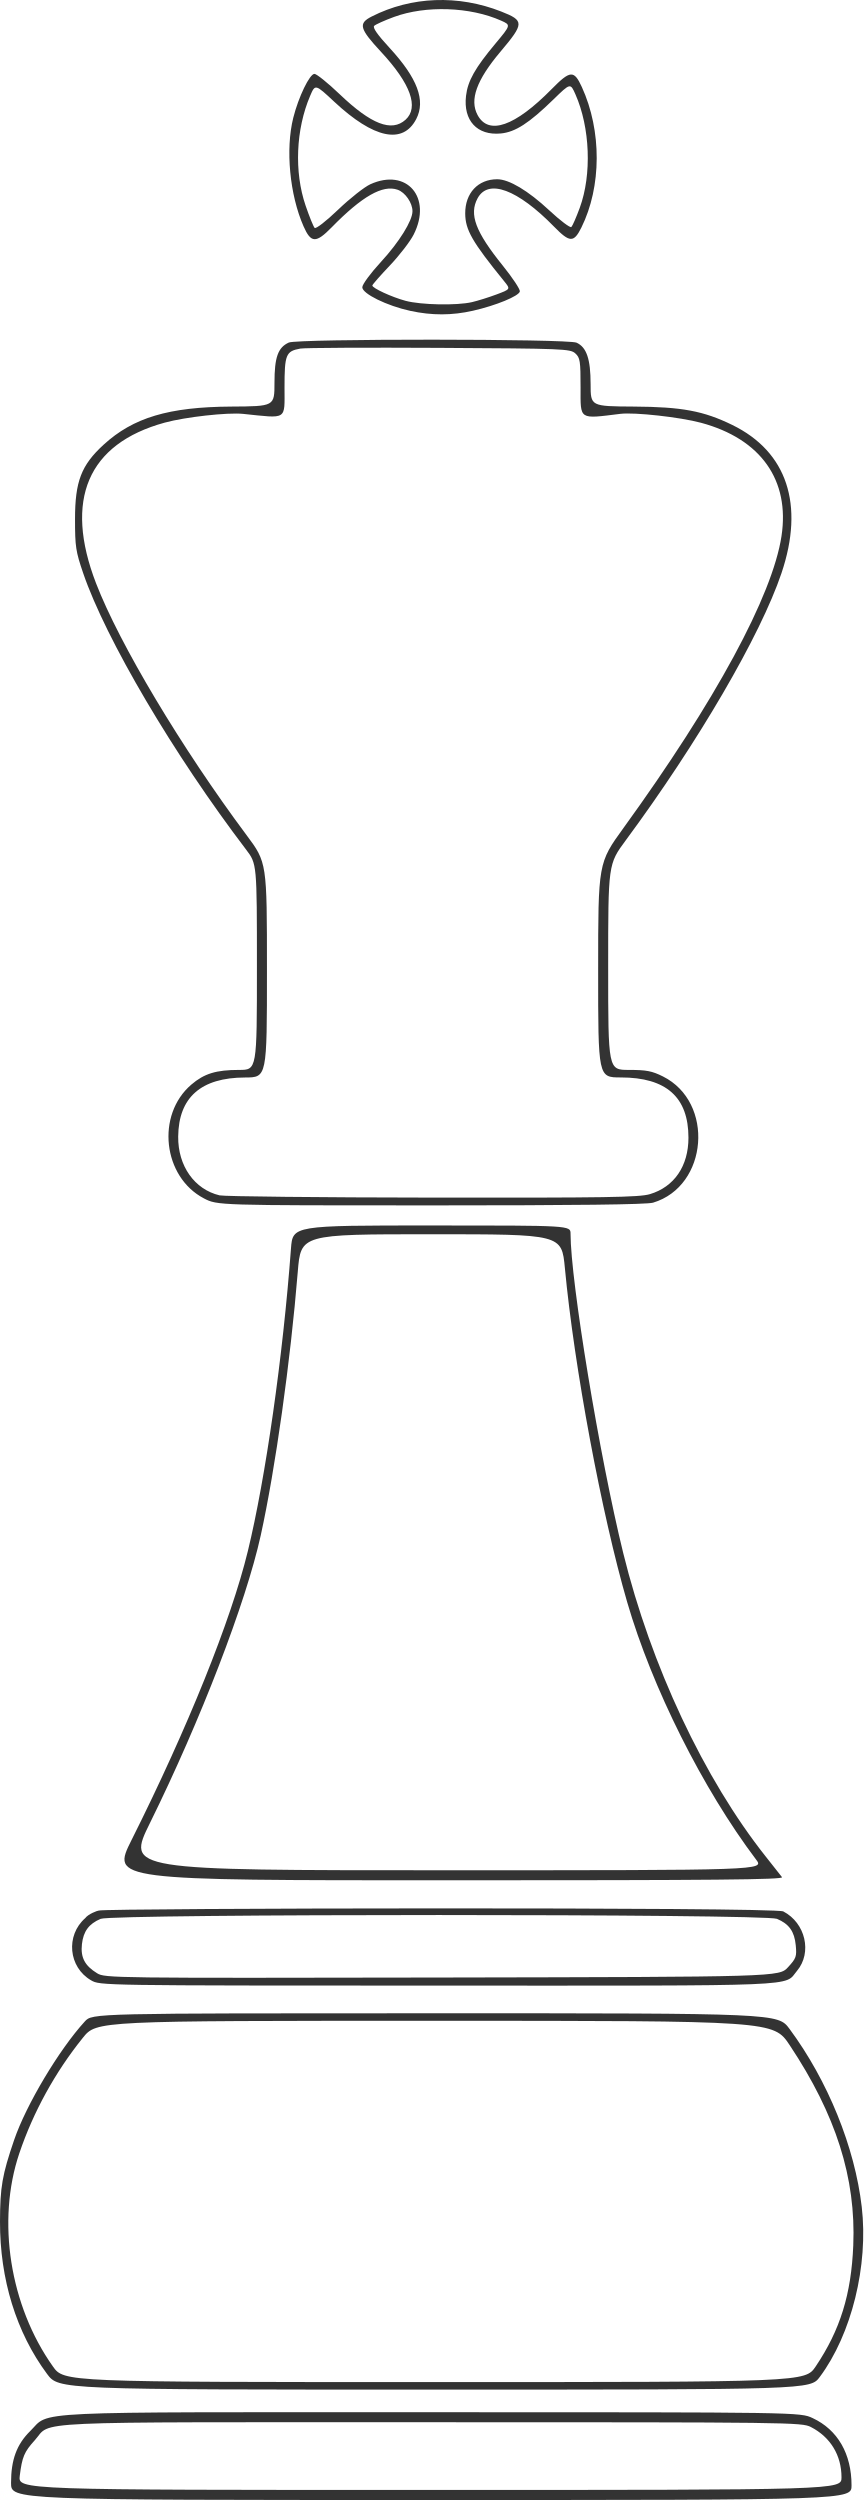
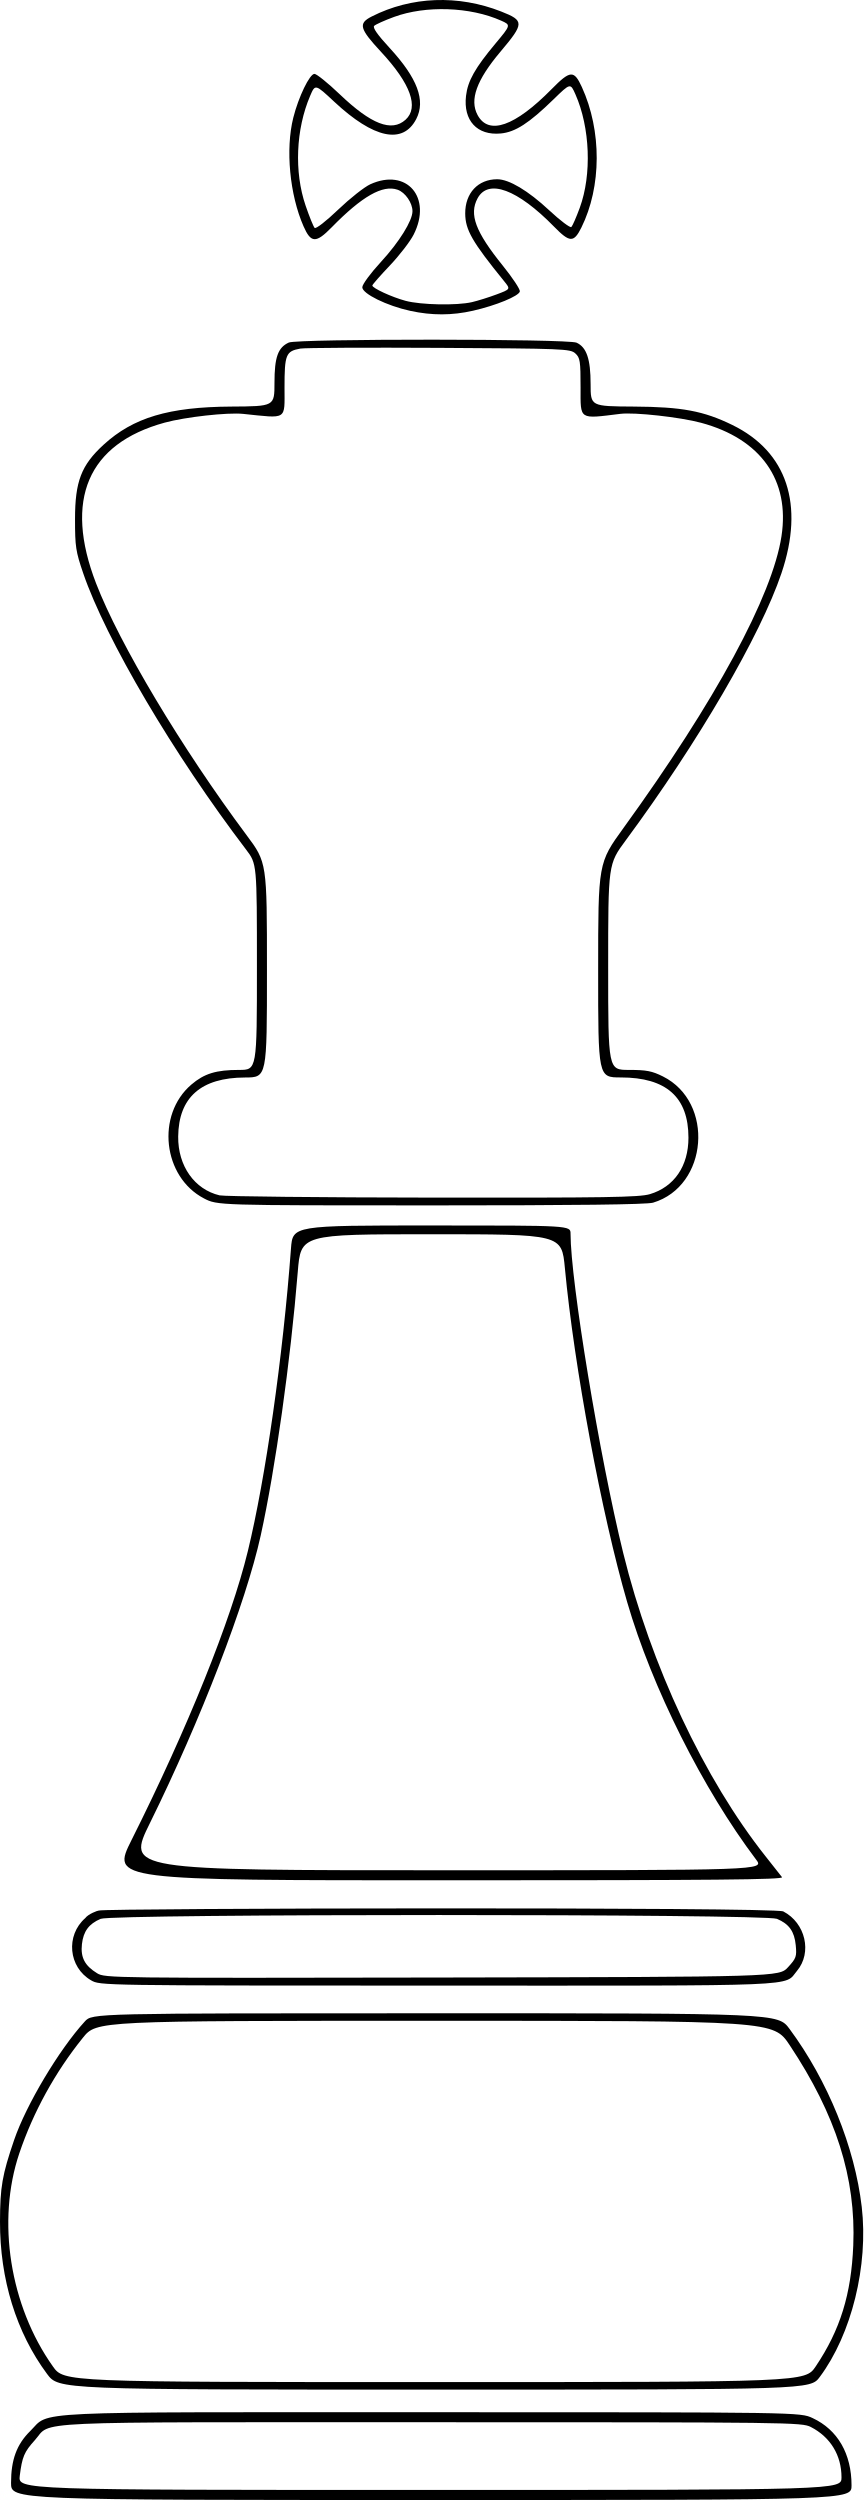
- <svg xmlns="http://www.w3.org/2000/svg" version="1.1" id="svg2" width="397.19" height="1150.298" viewBox="0 0 873.818 2530.655">
-   <style id="style837" />
-   <defs id="defs6" />
-   <g id="layer1" transform="translate(-52.30955,-59.8209)">
-     <path style="fill:#333333;fill-opacity:1;stroke-width:2.54" d="m 63.492,2573.151 c 0,-23.487 5.736,-38.995 19.41,-52.475 20.868,-20.573 -10.76,-19.091 407.074,-19.064 372.246,0.025 372.246,0.025 384.944,5.951 25.326,11.819 39.365,36.119 39.365,68.136 0,14.777 0,14.777 -425.397,14.777 -425.397,0 -425.397,0 -425.397,-17.326 z m 840.635,-5.613 c 0,-22.321 -11.23,-40.77 -31.01,-50.945 -9.147,-4.705 -20.405,-4.847 -384.378,-4.847 -418.603,0 -383.313,-1.599 -401.174,18.172 -10.754,11.904 -12.847,16.843 -15.236,35.962 -1.804,14.438 -1.804,14.438 414.997,14.438 416.801,0 416.801,0 416.801,-12.78 z M 99.939,2462.857 c -31.11,-41.859 -47.804,-95.937 -47.628,-154.286 0.106,-35.013 2.205,-47.127 14.306,-82.54 12.153,-35.567 45.575,-91.594 71.584,-120 7.558,-8.254 7.558,-8.254 354.574,-8.254 347.016,0 347.016,0 358.768,15.873 38.77,52.364 66.037,119.568 73.074,180.103 6.903,59.374 -10.297,129.05 -42.506,172.193 -9.544,12.784 -9.544,12.784 -389.959,12.784 -380.416,0 -380.416,0 -392.213,-15.873 z m 778.083,-7.619 c 24.797,-36.855 35.974,-72.874 38.023,-122.54 2.813,-68.167 -17.495,-132.134 -64.302,-202.54 -16.462,-24.762 -16.462,-24.762 -359.072,-24.762 -342.61,0 -342.61,0 -356.438,17.143 -27.979,34.686 -50.273,75.211 -64.381,117.025 -23.091,68.44 -9.573,154.245 33.977,215.674 11.253,15.873 11.253,15.873 386.383,15.873 375.13,0 375.13,0 385.81,-15.873 z M 144.508,2064.423 c -22.915,-13.29 -25.928,-45.399 -5.908,-62.977 3.032,-4.164 12.515,-7.681 13.781,-7.645 3.971,-2.474 684.033,-3.696 692.825,0.878 22.502,11.705 29.41,41.715 13.858,60.197 -13.475,16.014 11.919,14.971 -363.064,14.907 -342.348,-0.058 -342.348,-0.058 -351.491,-5.361 z m 705.506,-13.279 c 8.284,-9.04 8.896,-10.784 7.794,-22.248 -1.341,-13.954 -6.714,-21.507 -18.997,-26.706 -12.15,-5.143 -672.457,-5.143 -684.608,0 -11.893,5.034 -17.491,12.591 -18.956,25.595 -1.514,13.43 2.87,21.843 15.366,29.486 7.961,4.87 14.626,4.952 349.264,4.323 341.148,-0.641 341.148,-0.641 350.137,-10.45 z M 185.563,1922.208 c 56.814,-113.46 100.546,-222.096 117.602,-292.135 17.942,-73.677 35.57,-197.284 43.679,-306.264 1.748,-23.492 1.748,-23.492 142.373,-23.492 140.625,0 140.625,0 140.629,8.254 0.023,47.971 29.417,226.207 53.32,323.301 28.048,113.932 81.913,228.672 144.206,307.175 7.759,9.778 15.2,19.206 16.536,20.952 1.94,2.536 -66.097,3.175 -338.214,3.175 -340.643,0 -340.643,0 -320.13,-40.967 z m 632.129,20.014 c -54.005,-71.571 -105.4,-174.22 -130.534,-260.706 -25.861,-88.992 -53.567,-237.566 -63.034,-338.024 -3.231,-34.286 -3.231,-34.286 -135.265,-34.286 -132.034,0 -132.034,0 -135.131,38.095 -7.333,90.21 -22.732,199.756 -37.512,266.851 -14.991,68.052 -60.853,187.125 -112.03,290.867 -23.677,47.996 -23.677,47.996 298.986,47.996 322.663,0 322.663,0 314.519,-10.794 z M 258.749,1272.907 c -41.652,-21.759 -48.605,-84.502 -12.765,-115.18 13.049,-11.17 25.063,-14.87 48.279,-14.87 18.118,0 18.118,0 18.118,-104.32 0,-104.32 0,-104.32 -10.973,-118.73 -73.118,-96.022 -142.04,-212.955 -164.874,-279.722 -7.542,-22.054 -8.28,-26.929 -8.28,-54.689 0,-38.268 6.309,-54.699 28.966,-75.442 29.978,-27.446 65.919,-38.182 129.126,-38.573 43.806,-0.271 43.806,-0.271 43.81,-24.006 0.003,-25.975 3.494,-35.791 14.511,-40.81 8.693,-3.961 282.572,-3.833 291.282,0.136 10.145,4.622 14.21,16.615 14.213,41.937 0,22.473 0,22.473 43.809,22.744 48.645,0.301 70.557,4.398 99.679,18.639 55.381,27.081 73.13,80.613 49.725,149.979 -21.253,62.989 -84.278,171.115 -157.636,270.442 -17.803,24.105 -17.803,24.105 -17.803,128.26 0,104.155 0,104.155 21.089,104.155 17.6,0 23.273,1.088 34.29,6.578 52.442,26.133 45.829,111.099 -9.948,127.81 -6.295,1.886 -77.277,2.755 -225.118,2.755 -215.923,0 -215.923,0 -229.5,-7.093 z m 451.353,-4.272 c 24.662,-7.324 39.104,-28.425 39.104,-57.134 0,-41.045 -22.424,-61.026 -68.49,-61.026 -22.939,0 -22.939,0 -22.918,-108.571 0.02,-108.571 0.02,-108.571 25.762,-144.127 92.966,-128.409 150.574,-234.806 159.814,-295.163 8.687,-56.745 -20.904,-98.5 -81.368,-114.814 -21.189,-5.717 -67.354,-10.828 -81.762,-9.052 -42.228,5.207 -40.245,6.504 -40.245,-26.33 0,-27.314 -0.485,-30.483 -5.344,-34.882 -5.088,-4.606 -11.687,-4.874 -137.778,-5.587 -72.838,-0.412 -136.111,-0.082 -140.606,0.735 -14.609,2.653 -15.955,5.987 -15.955,39.522 0,33.371 3.355,31.244 -41.922,26.571 -15.727,-1.623 -58.598,3.162 -79.357,8.857 -77.92,21.377 -102.137,78.051 -69.496,162.642 23.705,61.434 86.821,167.044 152.333,254.895 20.664,27.711 20.664,27.711 20.664,136.508 0,108.797 0,108.797 -22.222,108.853 -44.542,0.112 -67.251,20.194 -67.637,59.815 -0.289,29.662 16.499,53.488 41.918,59.489 4.717,1.114 101.797,2.142 215.734,2.285 175.707,0.221 209.073,-0.309 219.769,-3.485 z M 467.634,374.499 c -23.715,-5.146 -48.586,-17.365 -48.586,-23.871 0,-2.929 8.255,-14.159 18.932,-25.754 18.391,-19.972 31.861,-41.624 31.861,-51.213 0,-8.491 -7.321,-19.092 -15.045,-21.784 -15.119,-5.271 -36.009,6.646 -66.782,38.097 -15.873,16.223 -20.916,16.031 -28.446,-1.084 -14.031,-31.894 -18.384,-78.051 -10.368,-109.943 5.28,-21.007 16.557,-44.345 21.424,-44.337 2.188,0.004 13.692,9.288 25.565,20.632 31.863,30.443 52.566,38.461 66.617,25.799 13.816,-12.45 5.18,-36.459 -24.67,-68.59 -22.001,-23.682 -23.388,-28.891 -9.566,-35.922 40.041,-20.369 87.596,-22.194 131.137,-5.031 23.49,9.259 23.428,11.871 -0.969,40.855 -24.046,28.566 -31.238,48.513 -23.027,63.857 11.191,20.91 37.832,11.606 75.001,-26.191 18.869,-19.188 22.643,-19.445 30.589,-2.081 20.223,44.194 20.031,100.893 -0.481,142.222 -7.676,15.466 -11.775,15.343 -27.584,-0.825 -37.121,-37.963 -66.714,-48.918 -77.533,-28.703 -8.689,16.235 -2.12,33.782 25.428,67.921 9.995,12.386 17.828,24.209 17.409,26.273 -0.957,4.702 -24.077,14.221 -47.458,19.539 -21.306,4.846 -41.54,4.889 -63.45,0.135 z m 62.372,-8.825 c 5.853,-1.351 17.06,-4.858 24.905,-7.793 14.265,-5.337 14.265,-5.337 7.756,-13.355 -32.411,-39.929 -39.342,-51.983 -39.437,-68.586 -0.118,-20.649 12.976,-34.67 32.38,-34.67 11.992,0 31.285,11.522 52.675,31.46 11.158,10.4 21.236,17.998 22.397,16.884 1.161,-1.113 4.988,-9.875 8.505,-19.47 12.301,-33.559 10.477,-81.216 -4.395,-114.837 -5.1,-11.53 -5.1,-11.53 -22.168,5.095 -24.841,24.197 -38.624,33.112 -53.38,34.53 -23.928,2.299 -38.157,-13.115 -35.195,-38.128 1.797,-15.17 9.105,-28.145 29.815,-52.932 15.637,-18.716 15.637,-18.716 5.808,-23.114 -31.367,-14.033 -76.424,-15.602 -108.545,-3.781 -9.595,3.531 -18.611,7.587 -20.037,9.012 -1.762,1.762 3.22,8.898 15.562,22.292 28.223,30.629 36.711,53.255 27.013,72.007 -13.485,26.076 -43.03,19.857 -83.003,-17.474 -19.268,-17.994 -19.268,-17.994 -24.41,-5.96 -14.47,33.865 -16.259,77.006 -4.605,111.082 3.822,11.175 7.939,21.327 9.149,22.562 1.26,1.285 11.457,-6.621 23.85,-18.489 11.907,-11.404 26.555,-22.96 32.549,-25.681 36.889,-16.742 62.849,13.45 43.832,50.979 -3.538,6.982 -14.395,21.077 -24.127,31.322 -9.732,10.245 -17.694,19.329 -17.694,20.186 0,2.675 19.704,11.759 33.653,15.515 15.488,4.171 51.756,4.897 67.147,1.344 z" id="path839-5" />
-   </g>
+ <svg xmlns="http://www.w3.org/2000/svg" width="397.19" height="1150.298" viewBox="0 0 873.818 2530.655">
+   <path style="fill:currentColor" d="m 11.183,2513.33 c 0,-23.487 5.736,-38.995 19.41,-52.475 20.868,-20.573 -10.76,-19.091 407.074,-19.064 372.246,0.025 372.246,0.025 384.944,5.951 25.326,11.819 39.365,36.119 39.365,68.136 0,14.777 0,14.777 -425.397,14.777 -425.397,0 -425.397,0 -425.397,-17.326 z m 840.635,-5.613 c 0,-22.321 -11.23,-40.77 -31.01,-50.945 -9.147,-4.705 -20.405,-4.847 -384.378,-4.847 -418.603,0 -383.313,-1.599 -401.174,18.172 -10.754,11.904 -12.847,16.843 -15.236,35.962 -1.804,14.438 -1.804,14.438 414.997,14.438 416.801,0 416.801,0 416.801,-12.78 z M 47.629,2403.036 c -31.11,-41.859 -47.804,-95.937 -47.628,-154.286 0.106,-35.013 2.205,-47.127 14.306,-82.54 12.153,-35.567 45.575,-91.594 71.584,-120 7.558,-8.254 7.558,-8.254 354.574,-8.254 347.016,0 347.016,0 358.768,15.873 38.77,52.364 66.037,119.568 73.074,180.103 6.903,59.374 -10.297,129.05 -42.506,172.193 -9.544,12.784 -9.544,12.784 -389.959,12.784 -380.416,0 -380.416,0 -392.213,-15.873 z m 778.083,-7.619 c 24.797,-36.855 35.974,-72.874 38.023,-122.54 2.813,-68.167 -17.495,-132.134 -64.302,-202.54 -16.462,-24.762 -16.462,-24.762 -359.072,-24.762 -342.61,0 -342.61,0 -356.438,17.143 -27.979,34.686 -50.273,75.211 -64.381,117.025 -23.091,68.44 -9.573,154.245 33.977,215.674 11.253,15.873 11.253,15.873 386.383,15.873 375.13,0 375.13,0 385.81,-15.873 z M 92.199,2004.602 c -22.915,-13.29 -25.928,-45.399 -5.908,-62.977 3.032,-4.164 12.515,-7.681 13.781,-7.645 3.971,-2.474 684.033,-3.696 692.825,0.878 22.502,11.705 29.41,41.715 13.858,60.197 -13.475,16.014 11.919,14.971 -363.064,14.907 -342.348,-0.058 -342.348,-0.058 -351.491,-5.361 z m 705.506,-13.279 c 8.284,-9.04 8.896,-10.784 7.794,-22.248 -1.341,-13.954 -6.714,-21.507 -18.997,-26.706 -12.15,-5.143 -672.457,-5.143 -684.608,0 -11.893,5.034 -17.491,12.591 -18.956,25.595 -1.514,13.43 2.87,21.843 15.366,29.486 7.961,4.87 14.626,4.952 349.264,4.323 341.148,-0.641 341.148,-0.641 350.137,-10.45 z M 133.253,1862.387 c 56.814,-113.46 100.546,-222.096 117.602,-292.135 17.942,-73.677 35.57,-197.284 43.679,-306.264 1.748,-23.492 1.748,-23.492 142.373,-23.492 140.625,0 140.625,0 140.629,8.254 0.023,47.971 29.417,226.207 53.32,323.301 28.048,113.932 81.913,228.672 144.206,307.175 7.759,9.778 15.2,19.206 16.536,20.952 1.94,2.536 -66.097,3.175 -338.214,3.175 -340.643,0 -340.643,0 -320.13,-40.967 z m 632.129,20.014 c -54.005,-71.571 -105.4,-174.22 -130.534,-260.706 -25.861,-88.992 -53.567,-237.566 -63.034,-338.024 -3.231,-34.286 -3.231,-34.286 -135.265,-34.286 -132.034,0 -132.034,0 -135.131,38.095 -7.333,90.21 -22.732,199.756 -37.512,266.851 -14.991,68.052 -60.853,187.125 -112.03,290.867 -23.677,47.996 -23.677,47.996 298.986,47.996 322.663,0 322.663,0 314.519,-10.794 z M 206.44,1213.086 c -41.652,-21.759 -48.605,-84.502 -12.765,-115.18 13.049,-11.17 25.063,-14.87 48.279,-14.87 18.118,0 18.118,0 18.118,-104.32 0,-104.32 0,-104.32 -10.973,-118.73 -73.118,-96.022 -142.04,-212.955 -164.874,-279.722 -7.542,-22.054 -8.28,-26.929 -8.28,-54.689 0,-38.268 6.309,-54.699 28.966,-75.442 29.978,-27.446 65.919,-38.182 129.126,-38.573 43.806,-0.271 43.806,-0.271 43.81,-24.006 0.003,-25.975 3.494,-35.791 14.511,-40.81 8.693,-3.961 282.572,-3.833 291.282,0.136 10.145,4.622 14.21,16.615 14.213,41.937 0,22.473 0,22.473 43.809,22.744 48.645,0.301 70.557,4.398 99.679,18.639 55.381,27.081 73.13,80.613 49.725,149.979 -21.253,62.989 -84.278,171.115 -157.636,270.442 -17.803,24.105 -17.803,24.105 -17.803,128.26 0,104.155 0,104.155 21.089,104.155 17.6,0 23.273,1.088 34.29,6.578 52.442,26.133 45.829,111.099 -9.948,127.81 -6.295,1.886 -77.277,2.755 -225.118,2.755 -215.923,0 -215.923,0 -229.5,-7.093 z m 451.353,-4.272 c 24.662,-7.324 39.104,-28.425 39.104,-57.134 0,-41.045 -22.424,-61.026 -68.49,-61.026 -22.939,0 -22.939,0 -22.918,-108.571 0.02,-108.571 0.02,-108.571 25.762,-144.127 92.966,-128.409 150.574,-234.806 159.814,-295.163 8.687,-56.745 -20.904,-98.5 -81.368,-114.814 -21.189,-5.717 -67.354,-10.828 -81.762,-9.052 -42.228,5.207 -40.245,6.504 -40.245,-26.33 0,-27.314 -0.485,-30.483 -5.344,-34.882 -5.088,-4.606 -11.687,-4.874 -137.778,-5.587 -72.838,-0.412 -136.111,-0.082 -140.606,0.735 -14.609,2.653 -15.955,5.987 -15.955,39.522 0,33.371 3.355,31.244 -41.922,26.571 -15.727,-1.623 -58.598,3.162 -79.357,8.857 -77.92,21.377 -102.137,78.051 -69.496,162.642 23.705,61.434 86.821,167.044 152.333,254.895 20.664,27.711 20.664,27.711 20.664,136.508 0,108.797 0,108.797 -22.222,108.853 -44.542,0.112 -67.251,20.194 -67.637,59.815 -0.289,29.662 16.499,53.488 41.918,59.489 4.717,1.114 101.797,2.142 215.734,2.285 175.707,0.221 209.073,-0.309 219.769,-3.485 z M 415.324,314.678 c -23.715,-5.146 -48.586,-17.365 -48.586,-23.871 0,-2.929 8.255,-14.159 18.932,-25.754 18.391,-19.972 31.861,-41.624 31.861,-51.213 0,-8.491 -7.321,-19.092 -15.045,-21.784 -15.119,-5.271 -36.009,6.646 -66.782,38.097 -15.873,16.223 -20.916,16.031 -28.446,-1.084 -14.031,-31.894 -18.384,-78.051 -10.368,-109.943 5.28,-21.007 16.557,-44.345 21.424,-44.337 2.188,0.004 13.692,9.288 25.565,20.632 31.863,30.443 52.566,38.461 66.617,25.799 13.816,-12.45 5.18,-36.459 -24.67,-68.59 -22.001,-23.682 -23.388,-28.891 -9.566,-35.922 40.041,-20.369 87.596,-22.194 131.137,-5.031 23.49,9.259 23.428,11.871 -0.969,40.855 -24.046,28.566 -31.238,48.513 -23.027,63.857 11.191,20.91 37.832,11.606 75.001,-26.191 18.869,-19.188 22.643,-19.445 30.589,-2.081 20.223,44.194 20.031,100.893 -0.481,142.222 -7.676,15.466 -11.775,15.343 -27.584,-0.825 -37.121,-37.963 -66.714,-48.918 -77.533,-28.703 -8.689,16.235 -2.12,33.782 25.428,67.921 9.995,12.386 17.828,24.209 17.409,26.273 -0.957,4.702 -24.077,14.221 -47.458,19.539 -21.306,4.846 -41.54,4.889 -63.45,0.135 z m 62.372,-8.825 c 5.853,-1.351 17.06,-4.858 24.905,-7.793 14.265,-5.337 14.265,-5.337 7.756,-13.355 -32.411,-39.929 -39.342,-51.983 -39.437,-68.586 -0.118,-20.649 12.976,-34.67 32.38,-34.67 11.992,0 31.285,11.522 52.675,31.46 11.158,10.4 21.236,17.998 22.397,16.884 1.161,-1.113 4.988,-9.875 8.505,-19.47 12.301,-33.559 10.477,-81.216 -4.395,-114.837 -5.1,-11.53 -5.1,-11.53 -22.168,5.095 -24.841,24.197 -38.624,33.112 -53.38,34.53 -23.928,2.299 -38.157,-13.115 -35.195,-38.128 1.797,-15.17 9.105,-28.145 29.815,-52.932 15.637,-18.716 15.637,-18.716 5.808,-23.114 -31.367,-14.033 -76.424,-15.602 -108.545,-3.781 -9.595,3.531 -18.611,7.587 -20.037,9.012 -1.762,1.762 3.22,8.898 15.562,22.292 28.223,30.629 36.711,53.255 27.013,72.007 -13.485,26.076 -43.03,19.857 -83.003,-17.474 -19.268,-17.994 -19.268,-17.994 -24.41,-5.96 -14.47,33.865 -16.259,77.006 -4.605,111.082 3.822,11.175 7.939,21.327 9.149,22.562 1.26,1.285 11.457,-6.621 23.85,-18.489 11.907,-11.404 26.555,-22.96 32.549,-25.681 36.889,-16.742 62.849,13.45 43.832,50.979 -3.538,6.982 -14.395,21.077 -24.127,31.322 -9.732,10.245 -17.694,19.329 -17.694,20.186 0,2.675 19.704,11.759 33.653,15.515 15.488,4.171 51.756,4.897 67.147,1.344 z" />
</svg>
